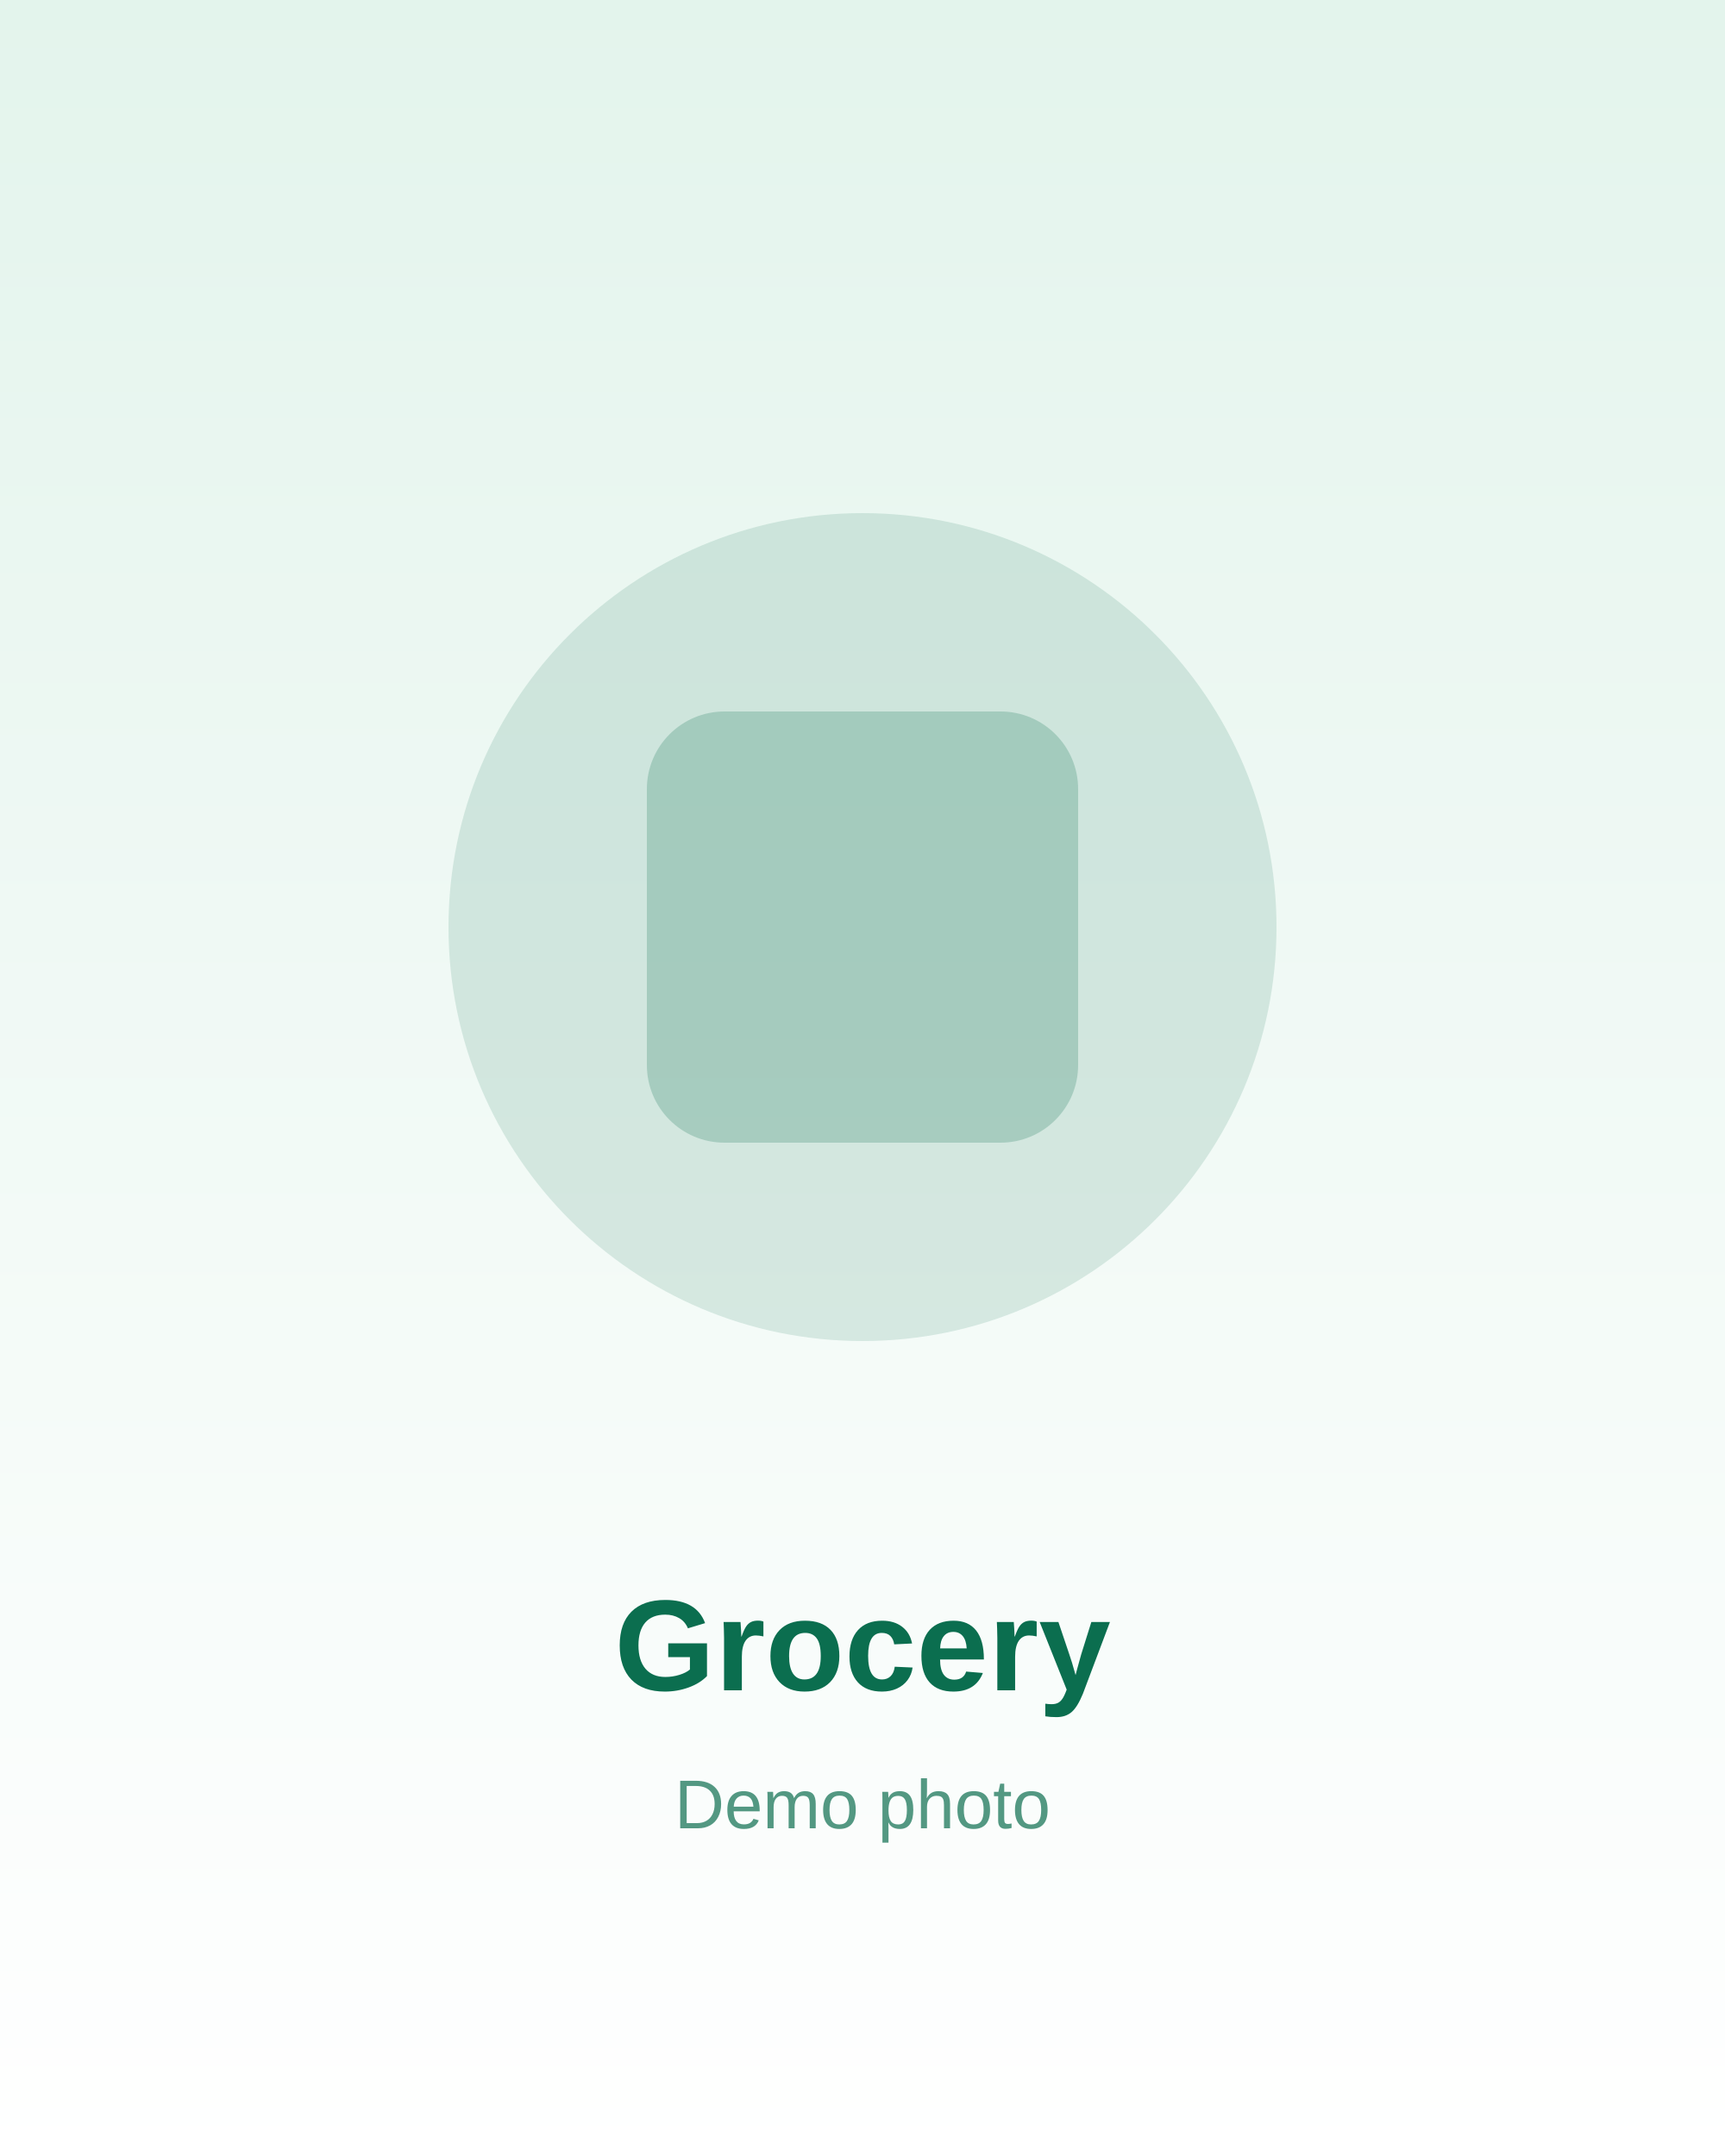
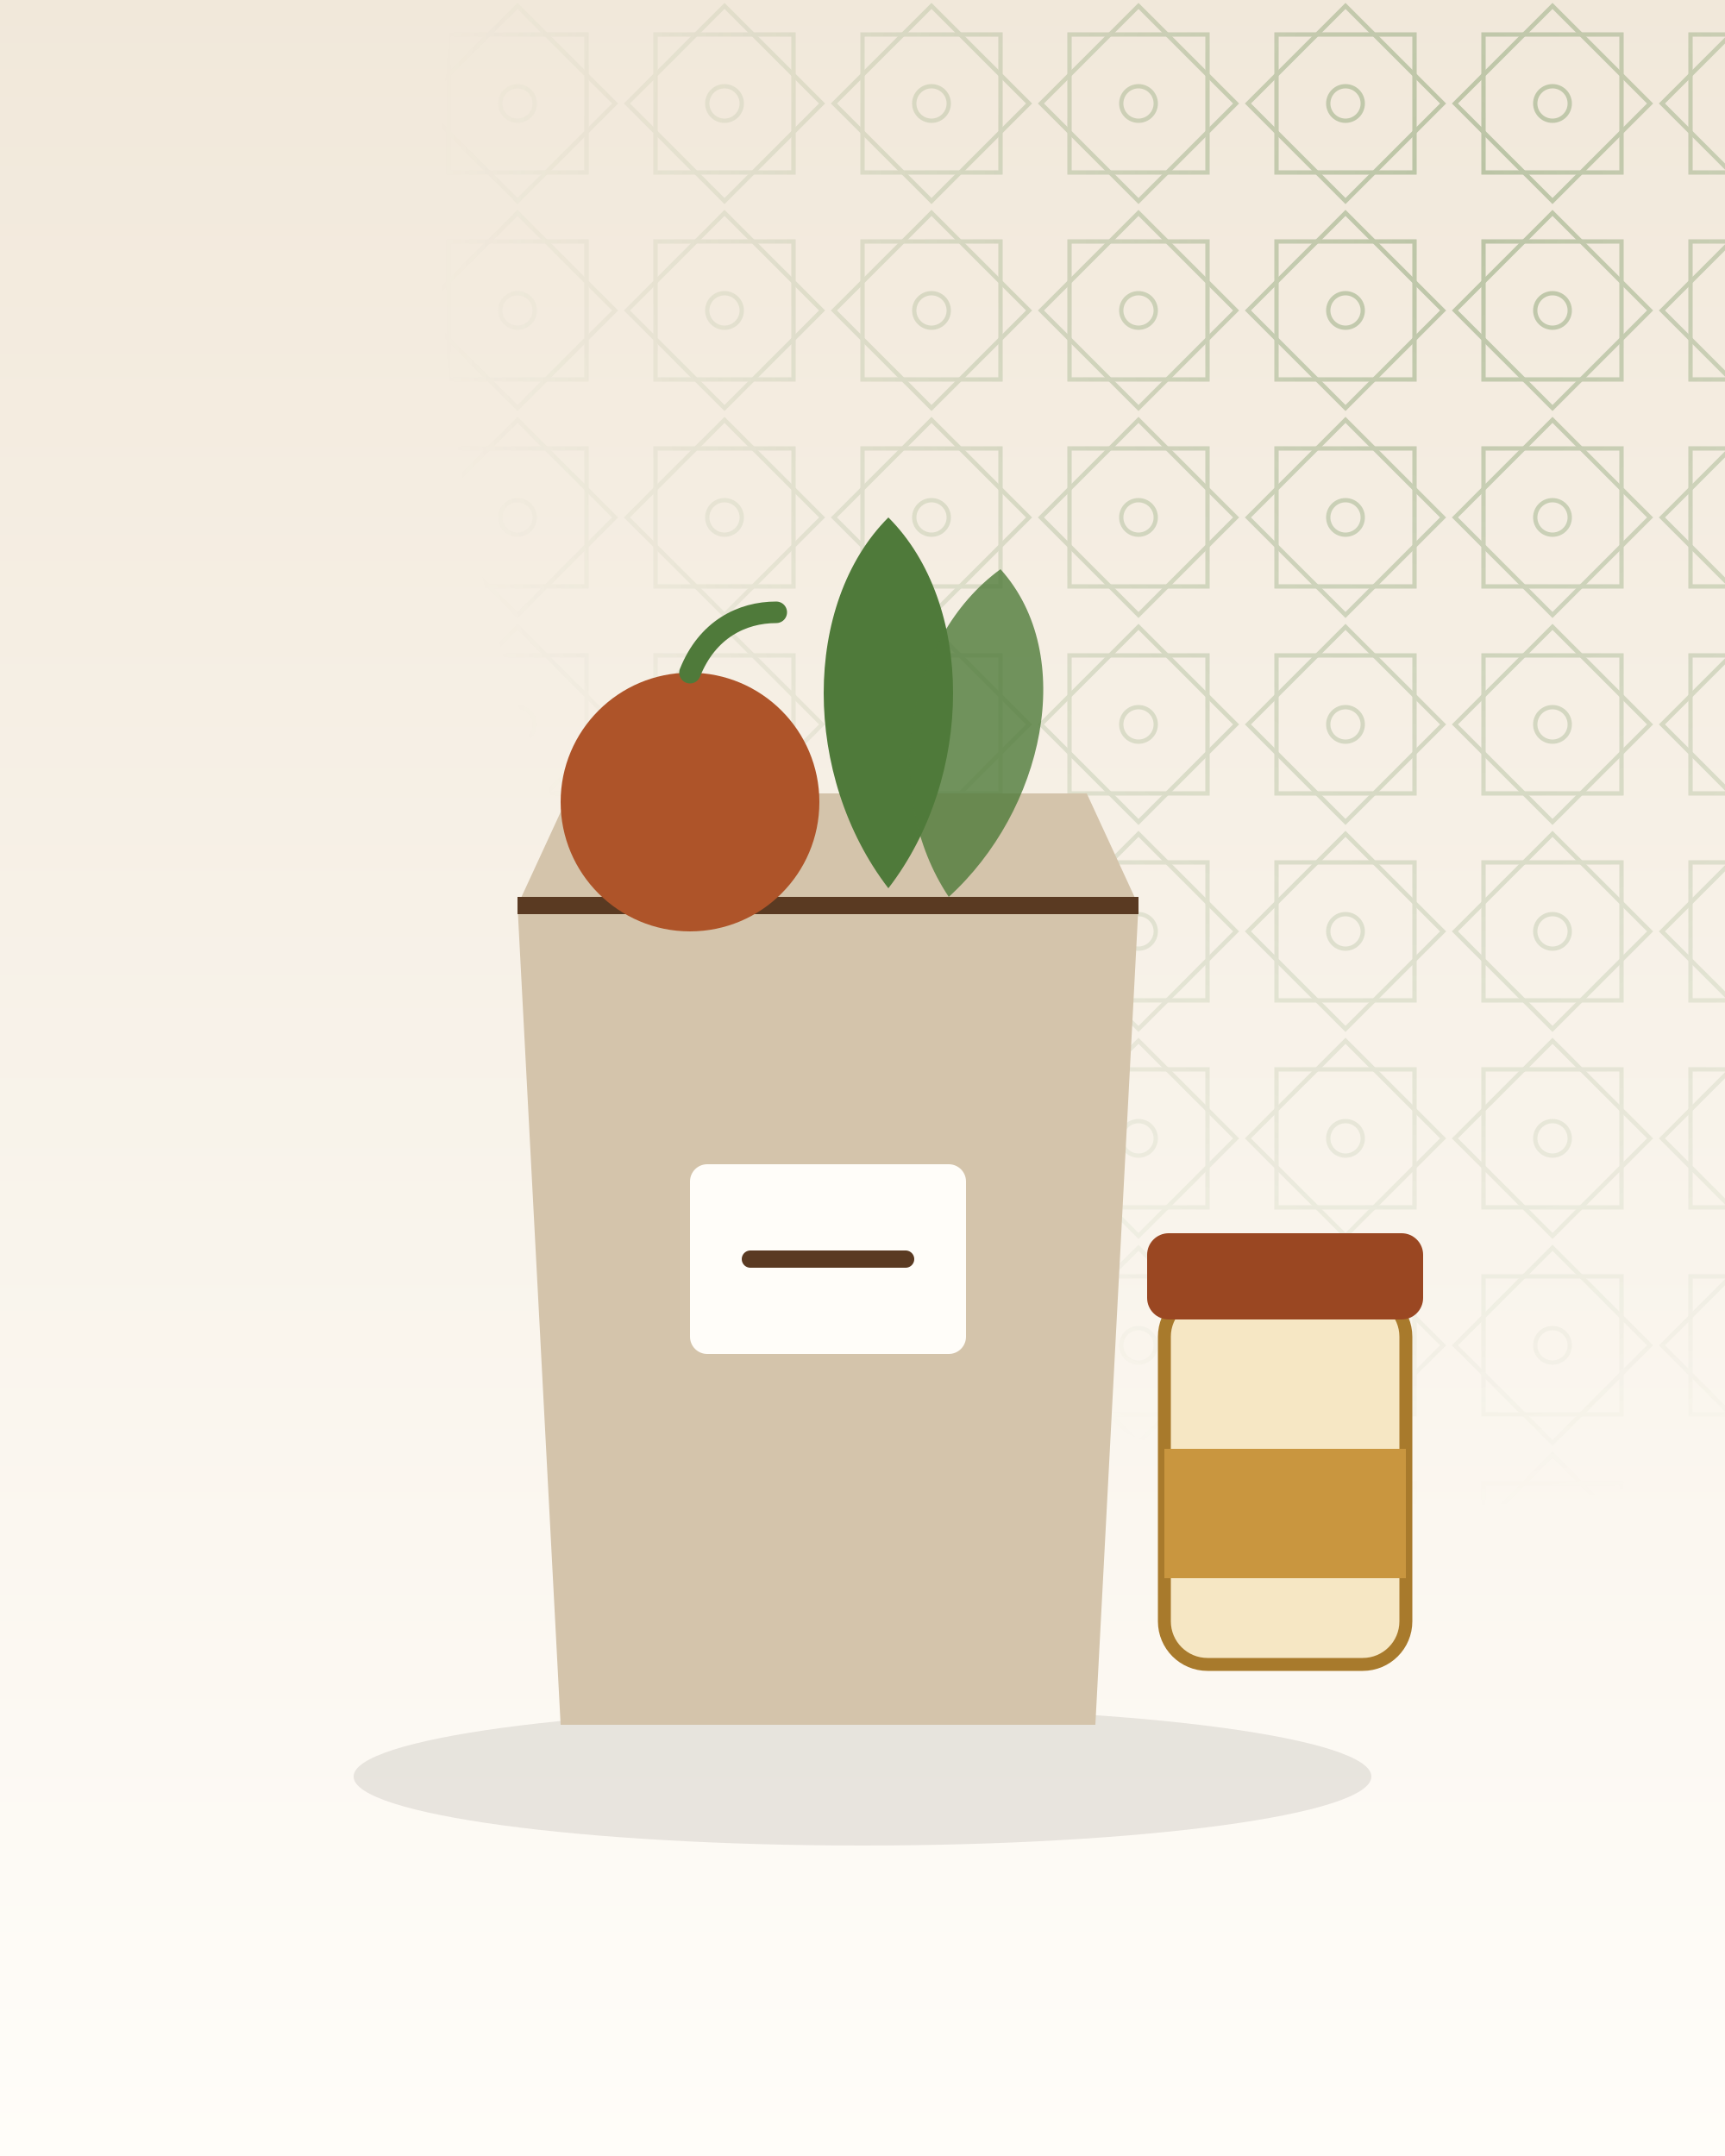
- <svg xmlns="http://www.w3.org/2000/svg" viewBox="0 0 400 500" role="img" aria-label="Grocery demo photo">
+ <svg xmlns="http://www.w3.org/2000/svg" viewBox="0 0 400 500" role="img" aria-label="Grocery — placeholder illustration">
  <defs>
-     <linearGradient id="g" x1="0" y1="0" x2="0" y2="1">
-       <stop offset="0" stop-color="#E3F4EC" />
-       <stop offset="1" stop-color="#FFFFFF" />
+     <linearGradient id="bg" x1="0" y1="0" x2="0" y2="1">
+       <stop offset="0" stop-color="#F1E8DA" />
+       <stop offset="1" stop-color="#FFFDF9" />
    </linearGradient>
+     <pattern id="bp" width="48" height="48" patternUnits="userSpaceOnUse">
+       <g fill="none" stroke="#4F7A3A" stroke-width="1" opacity="0.35">
+         <rect x="8" y="8" width="32" height="32" />
+         <rect x="8" y="8" width="32" height="32" transform="rotate(45 24 24)" />
+         <circle cx="24" cy="24" r="4" />
+       </g>
+     </pattern>
+     <radialGradient id="fade" cx="0.85" cy="0.1" r="0.6">
+       <stop offset="0" stop-color="#fff" stop-opacity="1" />
+       <stop offset="1" stop-color="#fff" stop-opacity="0" />
+     </radialGradient>
+     <mask id="m">
+       <rect width="400" height="500" fill="url(#fade)" />
+     </mask>
  </defs>
-   <rect width="400" height="500" fill="url(#g)" />
-   <circle cx="200" cy="215" r="96" fill="#0B6E4F" opacity="0.14" />
-   <rect x="150" y="165" width="100" height="100" rx="18" fill="#0B6E4F" opacity="0.22" />
-   <text x="200" y="392" text-anchor="middle" font-family="Segoe UI, Arial, sans-serif" font-size="30" font-weight="600" fill="#0B6E4F">Grocery</text>
-   <text x="200" y="424" text-anchor="middle" font-family="Segoe UI, Arial, sans-serif" font-size="16" fill="#0B6E4F" opacity="0.7">Demo photo</text>
+   <rect width="400" height="500" fill="url(#bg)" />
+   <rect width="400" height="500" fill="url(#bp)" mask="url(#m)" />
+   <ellipse cx="200" cy="412" rx="118" ry="16" fill="#2B1D14" opacity="0.10" />
+   <path d="M120 210l12-26h120l12 26-10 190H130z" fill="#D4C4AB" />
+   <path d="M120 210h144" stroke="#5A3A22" stroke-width="4" />
+   <circle cx="160" cy="186" r="30" fill="#AE5429" />
+   <path d="M160 156c4-10 12-14 20-14" fill="none" stroke="#4F7A3A" stroke-width="5" stroke-linecap="round" />
+   <path d="M206 120c-20 20-20 60 0 86 20-26 20-66 0-86z" fill="#4F7A3A" />
+   <path d="M232 132c-22 16-28 52-12 76 22-20 30-56 12-76z" fill="#4F7A3A" opacity="0.8" />
+   <rect x="160" y="270" width="64" height="44" rx="4" fill="#FFFDF9" />
+   <path d="M174 292h36" stroke="#5A3A22" stroke-width="4" stroke-linecap="round" />
+   <rect x="270" y="300" width="56" height="86" rx="10" fill="#F6E7C4" stroke="#A87A2C" stroke-width="3" />
+   <rect x="266" y="286" width="64" height="20" rx="5" fill="#9A4722" />
+   <rect x="270" y="336" width="56" height="30" fill="#C9963F" />
</svg>
